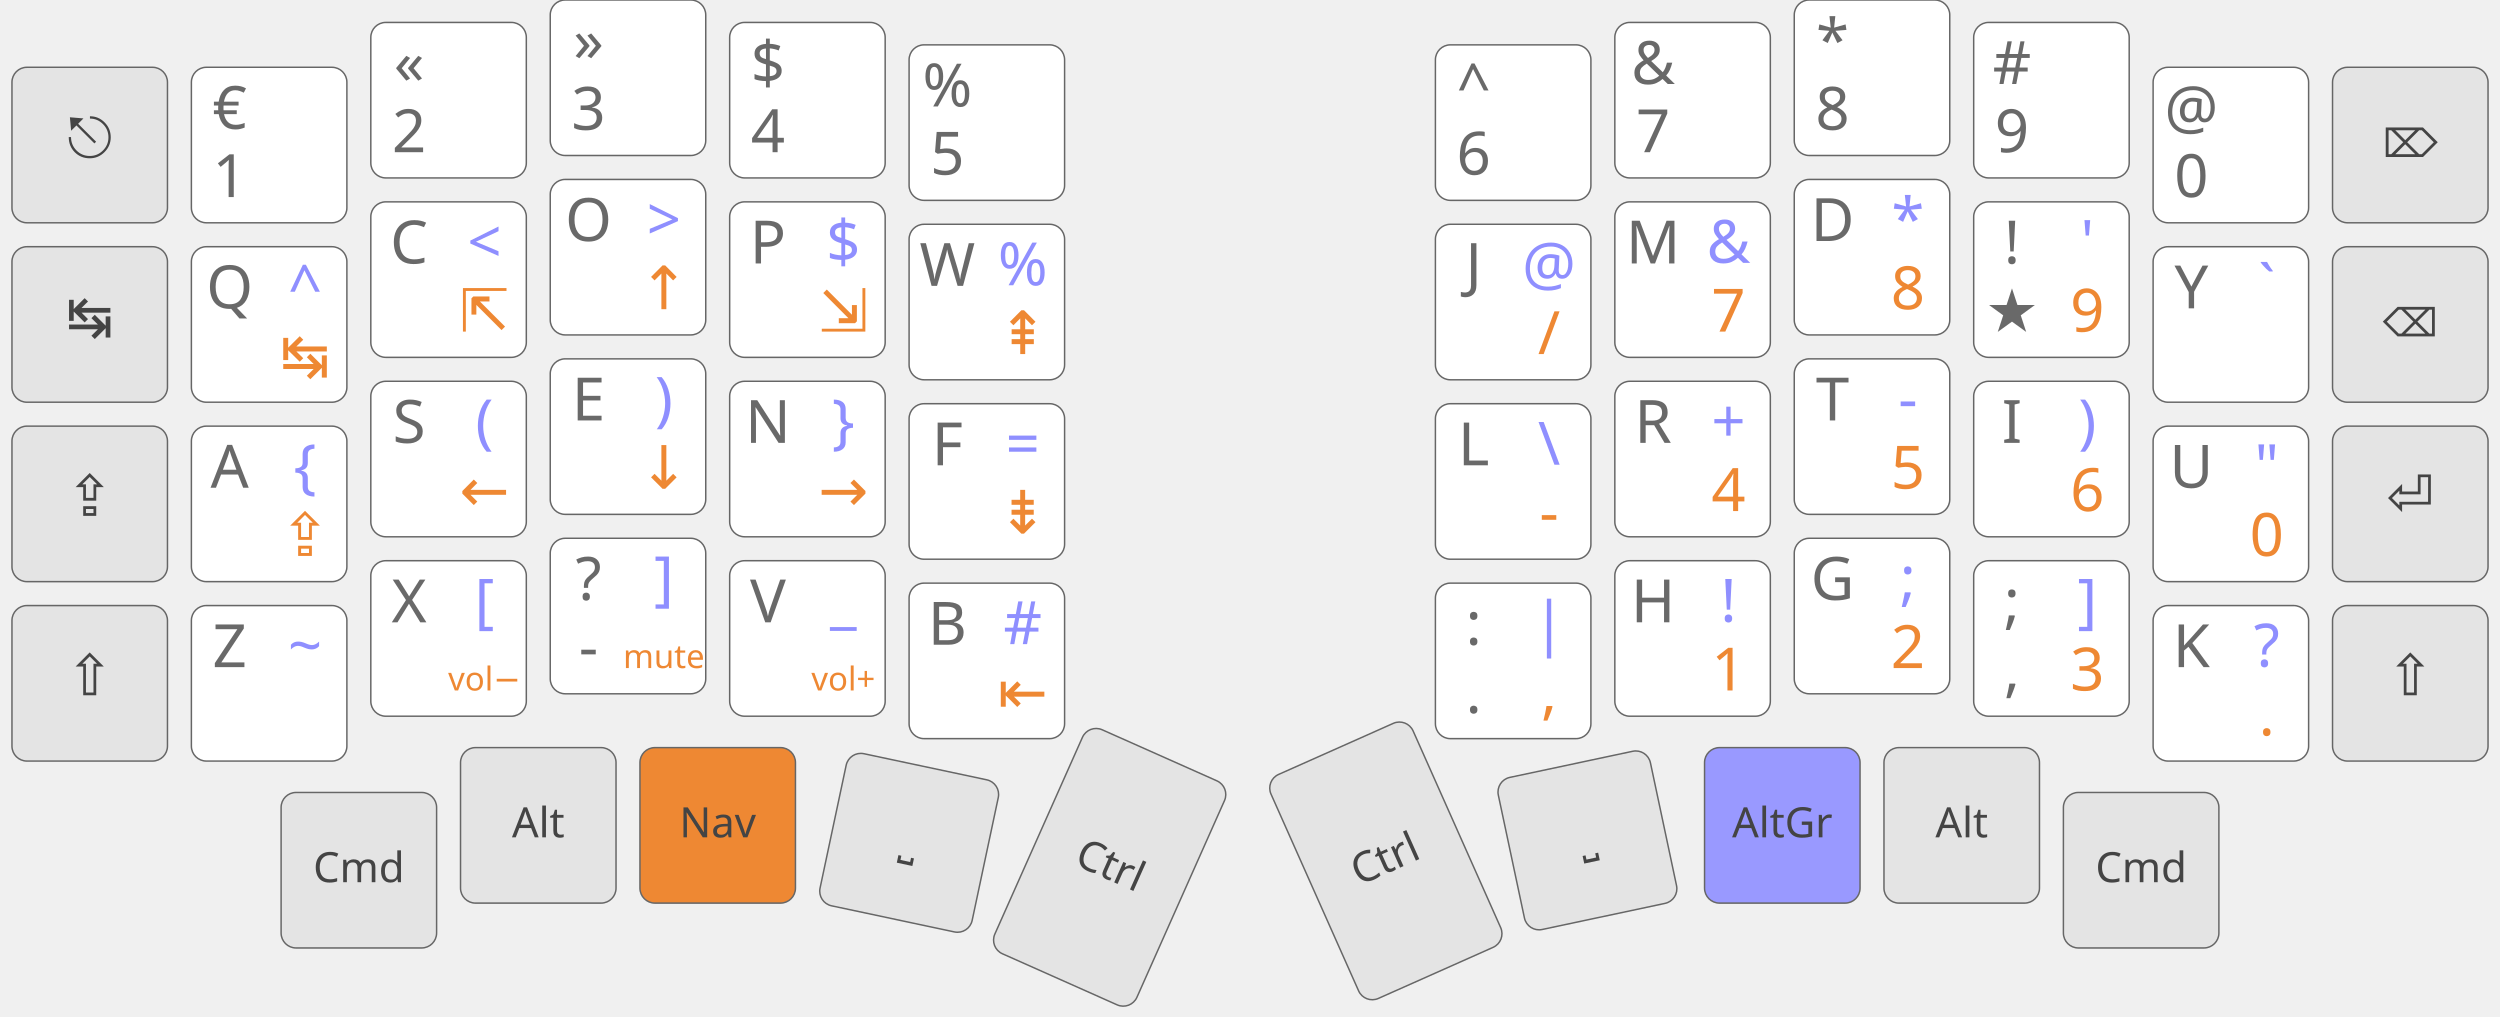
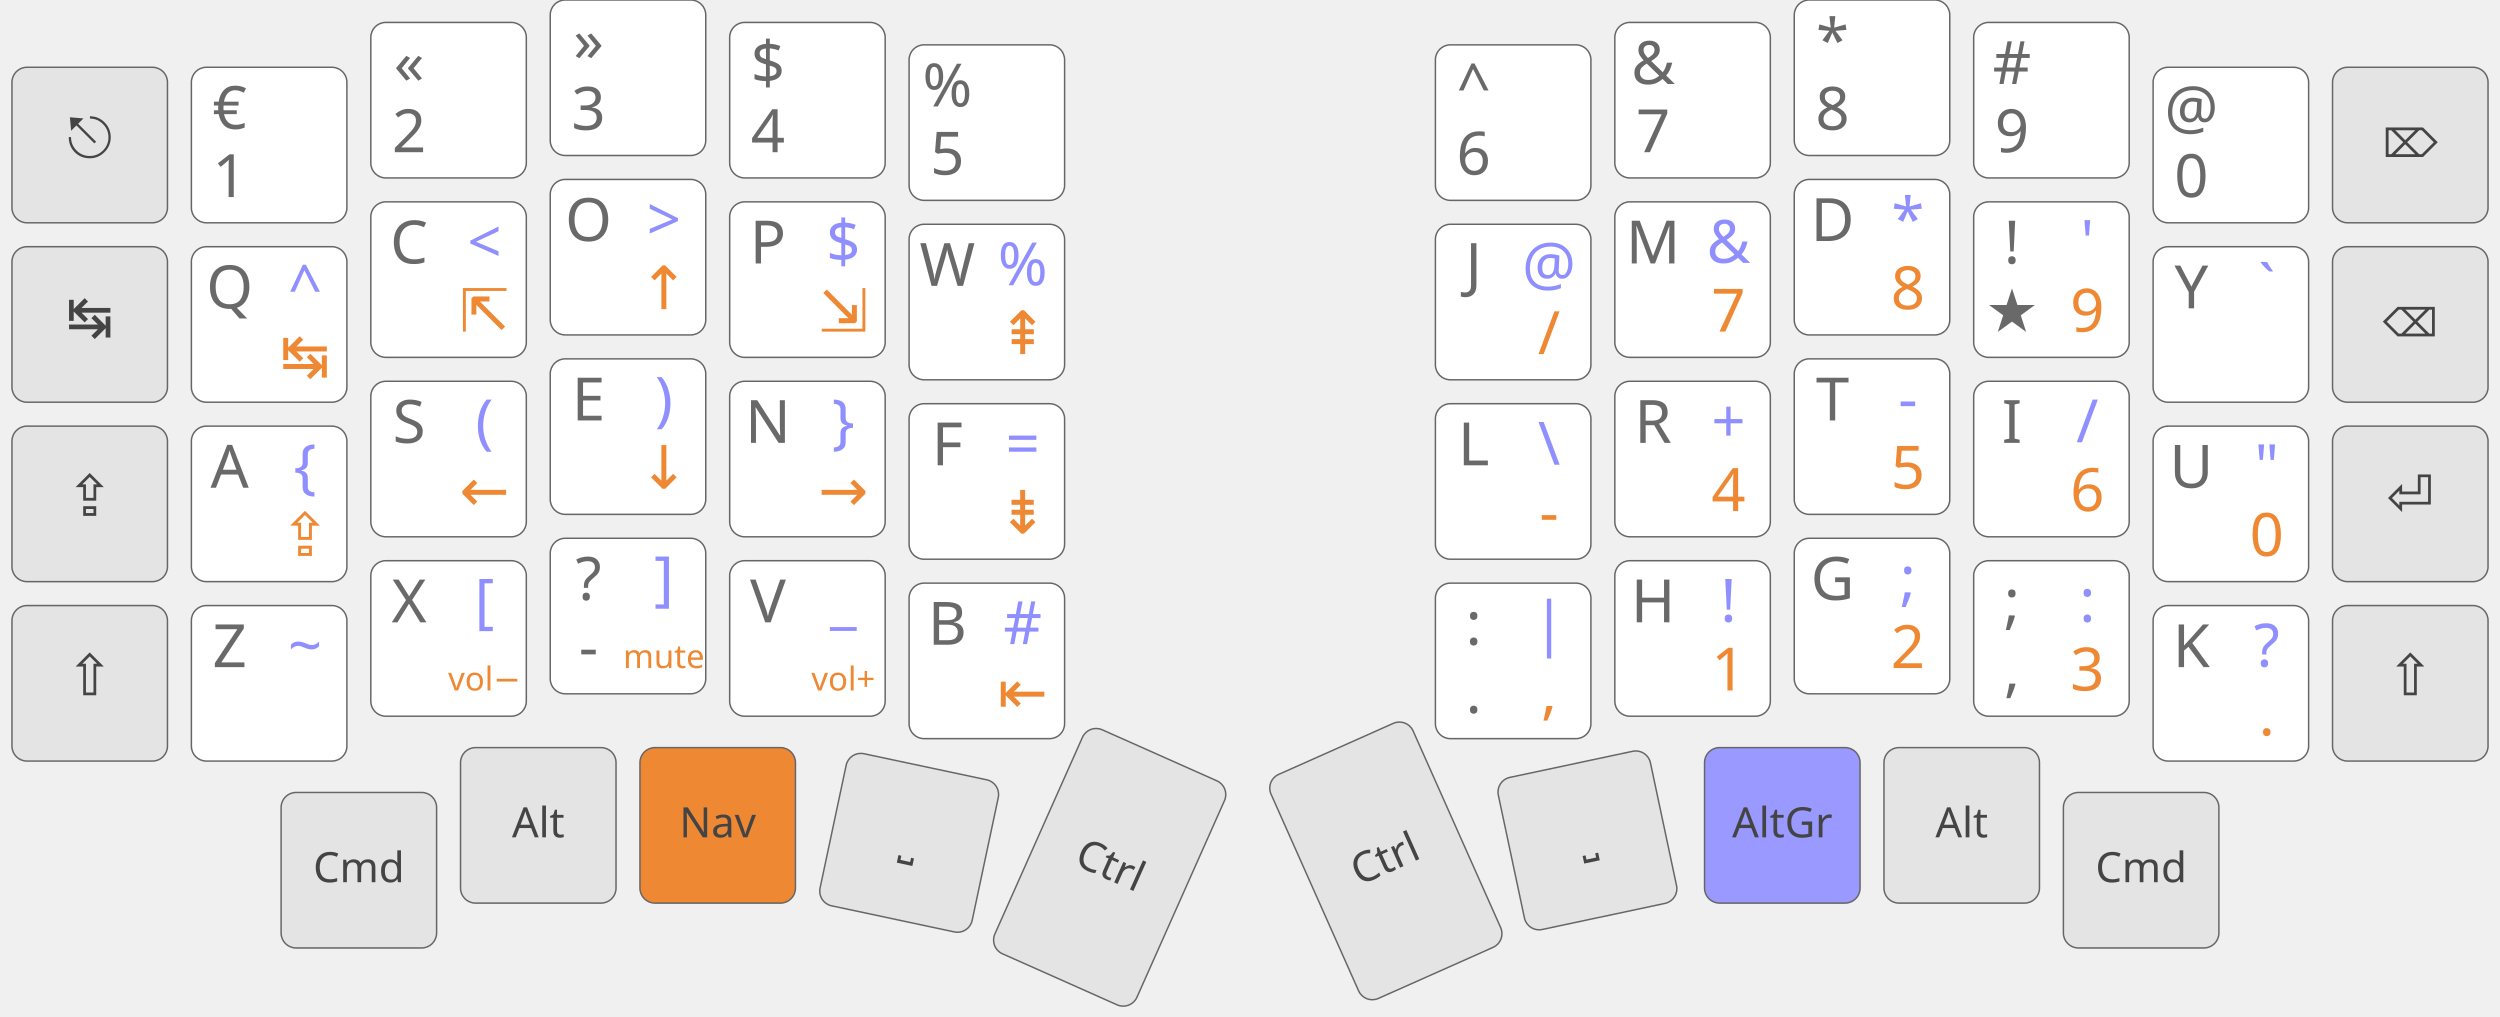
<svg xmlns="http://www.w3.org/2000/svg" viewBox="0 0 836 340">
  <style>
    :root {
      color-scheme: light dark;
    }
    rect, path {
      fill: #f8f8f8;
      fill: #fff;
      stroke: #666;
      stroke-width: .5px;
    }
    text {
      fill: #444;
      font: normal 20px sans-serif;
      text-align: center;
      text-anchor: middle;
    }

    .specialKey rect { fill: #e4e4e4; }
    .specialKey text { font-size: 14px; }
    .text            { font-size: 11px; }

    #left  { transform: translate(  4px, 60px); }
    #right { transform: translate(480px, 60px); }

    /* column stagger */

    .col_L { transform: translate(  0px, 22.5px); }
    .col_1 { transform: translate( 60px, 22.5px); }
    .col_2 { transform: translate(120px,  7.5px); }
    .col_3 { transform: translate(180px,  0.0px); }
    .col_4 { transform: translate(240px,  7.5px); }
    .col_5 { transform: translate(300px, 15.0px); }

    .col_6 { transform: translate(  0px, 15.0px); }
    .col_7 { transform: translate( 60px,  7.5px); }
    .col_8 { transform: translate(120px,  0.0px); }
    .col_9 { transform: translate(180px,  7.5px); }
    .col_0 { transform: translate(240px, 22.5px); }
    .col_R { transform: translate(300px, 22.5px); }

    /* XXX these thumb clusters have been positioned with magic numbers */

    .thb_1 { transform: translate( 90px, 205px); }
    .thb_2 { transform: translate(150px, 190px); }
    .thb_3 { transform: translate(210px, 190px); }
    .thb_4 { transform: translate(280px, 191px); }
    .thb_5 { transform: translate(360px, 182px); }
    .thb_4 g { transform: rotate(12deg); }
    .thb_5 g { transform: rotate(24deg); }

    .thb_0 { transform: translate(210px, 205px); }
    .thb_9 { transform: translate(150px, 190px); }
    .thb_8 { transform: translate( 90px, 190px); }
    .thb_7 { transform: translate( 20px, 201px); }
    .thb_6 { transform: translate(-57px, 201px); }
    .thb_7 g { transform: rotate(-12deg); }
    .thb_6 g { transform: rotate(-24deg); }

    #sym rect { fill: #99f; }
    #nav rect { fill: #e83; }
    .sym { fill: #44f; transform: translate(0, -23px); }
    .nav { fill: #e83; }

    .level1, .level2 { opacity: 0.8; }
    .sym             { opacity: 0.6; }

    @media (prefers-color-scheme: dark) {
      .specialKey rect { fill: #333; }
      rect, path       { fill: #444; }
      text             { fill: #bbb; }
      .sym             { fill: #99f; }
      #sym rect        { fill: #77d; }
      #sym text        { fill: navy; }
      #nav text        { fill: brown;}
    }
  </style>
  <g id="left">
    <g class="col_L specialKey">
      <g transform="translate(0 -60)">
        <rect width="52" height="52" rx="5" ry="5" />
        <text x="26" y="30" style="font-size: 19px;">⎋</text>
      </g>
      <g transform="translate(0 0)">
        <rect width="52" height="52" rx="5" ry="5" />
        <text x="26" y="30" style="font-size: 19px;">↹</text>
      </g>
      <g transform="translate(0 60)">
        <rect width="52" height="52" rx="5" ry="5" />
        <text x="26" y="30" style="font-size: 19px;">⇪</text>
      </g>
      <g transform="translate(0 120)">
        <rect width="52" height="52" rx="5" ry="5" />
        <text x="26" y="30" style="font-size: 19px;">⇧</text>
      </g>
    </g>
    <g class="col_1">
      <g transform="translate(0 -60)">
        <rect width="52" height="52" rx="5" ry="5" />
        <text x="12.8" y="43.4" class="level1">1</text>
        <text x="12.8" y="20.6" class="level2">€</text>
      </g>
      <g transform="translate(0 0)">
        <rect width="52" height="52" rx="5" ry="5" />
        <text x="12.8" y="20.6" class="level2">Q</text>
        <text x="38.0" y="43.4" class="sym">^</text>
        <text x="38.0" y="43.4" class="nav">↹</text>
      </g>
      <g transform="translate(0 60)">
        <rect width="52" height="52" rx="5" ry="5" />
        <text x="12.8" y="20.6" class="level2">A</text>
        <text x="38.0" y="43.4" class="sym">{</text>
        <text x="38.0" y="43.4" class="nav">⇪</text>
      </g>
      <g transform="translate(0 120)">
        <rect width="52" height="52" rx="5" ry="5" />
        <text x="12.8" y="20.6" class="level2">Z</text>
        <text x="38.0" y="43.4" class="sym">~</text>
        <text x="38.0" y="43.4" class="nav" />
      </g>
    </g>
    <g class="col_2">
      <g transform="translate(0 -60)">
        <rect width="52" height="52" rx="5" ry="5" />
        <text x="12.8" y="43.4" class="level1">2</text>
        <text x="12.8" y="20.6" class="level2">«</text>
      </g>
      <g transform="translate(0 0)">
        <rect width="52" height="52" rx="5" ry="5" />
        <text x="12.8" y="20.6" class="level2">C</text>
        <text x="38.0" y="43.4" class="sym">&lt;</text>
        <text x="38.0" y="43.4" class="nav">⇱</text>
      </g>
      <g transform="translate(0 60)">
        <rect width="52" height="52" rx="5" ry="5" />
        <text x="12.8" y="20.6" class="level2">S</text>
        <text x="38.0" y="43.4" class="sym">(</text>
        <text x="38.0" y="43.4" class="nav">←</text>
      </g>
      <g transform="translate(0 120)">
        <rect width="52" height="52" rx="5" ry="5" />
        <text x="12.8" y="20.6" class="level2">X</text>
        <text x="38.0" y="43.4" class="sym">[</text>
        <text x="38.0" y="43.4" class="nav text">vol−</text>
      </g>
    </g>
    <g class="col_3">
      <g transform="translate(0 -60)">
        <rect width="52" height="52" rx="5" ry="5" />
        <text x="12.8" y="43.4" class="level1">3</text>
        <text x="12.8" y="20.6" class="level2">»</text>
      </g>
      <g transform="translate(0 0)">
        <rect width="52" height="52" rx="5" ry="5" />
        <text x="12.8" y="20.6" class="level2">O</text>
        <text x="38.0" y="43.4" class="sym">&gt;</text>
        <text x="38.0" y="43.4" class="nav">↑</text>
      </g>
      <g transform="translate(0 60)">
        <rect width="52" height="52" rx="5" ry="5" />
        <text x="12.8" y="20.6" class="level2">E</text>
        <text x="38.0" y="43.4" class="sym">)</text>
        <text x="38.0" y="43.4" class="nav">↓</text>
      </g>
      <g transform="translate(0 120)">
        <rect width="52" height="52" rx="5" ry="5" />
        <text x="12.8" y="43.4" class="level1">-</text>
        <text x="12.8" y="20.6" class="level2">?</text>
        <text x="38.0" y="43.4" class="sym">]</text>
        <text x="38.0" y="43.4" class="nav text">mute</text>
      </g>
    </g>
    <g class="col_4">
      <g transform="translate(0 -60)">
        <rect width="52" height="52" rx="5" ry="5" />
        <text x="12.8" y="43.4" class="level1">4</text>
        <text x="12.8" y="20.6" class="level2">$</text>
      </g>
      <g transform="translate(0 0)">
        <rect width="52" height="52" rx="5" ry="5" />
        <text x="12.8" y="20.6" class="level2">P</text>
        <text x="38.0" y="43.4" class="sym">$</text>
        <text x="38.0" y="43.4" class="nav">⇲</text>
      </g>
      <g transform="translate(0 60)">
        <rect width="52" height="52" rx="5" ry="5" />
        <text x="12.8" y="20.6" class="level2">N</text>
        <text x="38.0" y="43.4" class="sym">}</text>
        <text x="38.0" y="43.4" class="nav">→</text>
      </g>
      <g transform="translate(0 120)">
        <rect width="52" height="52" rx="5" ry="5" />
        <text x="12.8" y="20.6" class="level2">V</text>
        <text x="38.0" y="43.4" class="sym">_</text>
        <text x="38.0" y="43.4" class="nav text">vol+</text>
      </g>
    </g>
    <g class="col_5">
      <g transform="translate(0 -60)">
        <rect width="52" height="52" rx="5" ry="5" />
        <text x="12.8" y="43.4" class="level1">5</text>
        <text x="12.8" y="20.6" class="level2">%</text>
      </g>
      <g transform="translate(0 0)">
        <rect width="52" height="52" rx="5" ry="5" />
        <text x="12.8" y="20.6" class="level2">W</text>
        <text x="38.0" y="43.4" class="sym">%</text>
        <text x="38.0" y="43.4" class="nav">⇞</text>
      </g>
      <g transform="translate(0 60)">
        <rect width="52" height="52" rx="5" ry="5" />
        <text x="12.8" y="20.6" class="level2">F</text>
        <text x="38.0" y="43.4" class="sym">=</text>
        <text x="38.0" y="43.4" class="nav">⇟</text>
      </g>
      <g transform="translate(0 120)">
        <rect width="52" height="52" rx="5" ry="5" />
        <text x="12.8" y="20.6" class="level2">B</text>
        <text x="38.0" y="43.4" class="sym">#</text>
        <text x="38.0" y="43.4" class="nav">⇤</text>
      </g>
    </g>
    <g class="thb_1 specialKey">
      <g>
        <rect width="52" height="52" rx="5" ry="5" />
        <text x="26" y="30">Cmd</text>
      </g>
    </g>
    <g class="thb_2 specialKey">
      <g>
        <rect width="52" height="52" rx="5" ry="5" />
        <text x="26" y="30">Alt</text>
      </g>
    </g>
    <g class="thb_3 specialKey" id="nav">
      <g>
        <rect width="52" height="52" rx="5" ry="5" />
        <text x="26" y="30">Nav</text>
      </g>
    </g>
    <g class="thb_4 specialKey">
      <g>
        <rect width="52" height="52" rx="5" ry="5" />
        <text x="26" y="30">⎵</text>
      </g>
    </g>
    <g class="thb_5 specialKey">
      <g>
        <rect width="52" height="82" rx="5" ry="5" />
        <text x="26" y="45">Ctrl</text>
      </g>
    </g>
  </g>
  <g id="right">
    <g class="col_6">
      <g transform="translate(0 -60)">
        <rect width="52" height="52" rx="5" ry="5" />
        <text x="12.8" y="43.4" class="level1">6</text>
        <text x="12.8" y="20.6" class="level2">^</text>
      </g>
      <g transform="translate(0 0)">
        <rect width="52" height="52" rx="5" ry="5" />
        <text x="12.8" y="20.6" class="level2">J</text>
        <text x="38.0" y="43.4" class="sym">@</text>
        <text x="38.0" y="43.4" class="nav">/</text>
      </g>
      <g transform="translate(0 60)">
        <rect width="52" height="52" rx="5" ry="5" />
        <text x="12.8" y="20.6" class="level2">L</text>
        <text x="38.0" y="43.4" class="sym">\</text>
        <text x="38.0" y="43.4" class="nav">-</text>
      </g>
      <g transform="translate(0 120)">
        <rect width="52" height="52" rx="5" ry="5" />
        <text x="12.8" y="43.4" class="level1">.</text>
        <text x="12.8" y="20.6" class="level2">:</text>
        <text x="38.0" y="43.4" class="sym">|</text>
        <text x="38.0" y="43.4" class="nav">,</text>
      </g>
    </g>
    <g class="col_7">
      <g transform="translate(0 -60)">
        <rect width="52" height="52" rx="5" ry="5" />
        <text x="12.8" y="43.4" class="level1">7</text>
        <text x="12.8" y="20.6" class="level2">&amp;</text>
      </g>
      <g transform="translate(0 0)">
        <rect width="52" height="52" rx="5" ry="5" />
        <text x="12.8" y="20.6" class="level2">M</text>
        <text x="38.0" y="43.4" class="sym">&amp;</text>
        <text x="38.0" y="43.4" class="nav">7</text>
      </g>
      <g transform="translate(0 60)">
        <rect width="52" height="52" rx="5" ry="5" />
        <text x="12.8" y="20.6" class="level2">R</text>
        <text x="38.0" y="43.4" class="sym">+</text>
        <text x="38.0" y="43.4" class="nav">4</text>
      </g>
      <g transform="translate(0 120)">
        <rect width="52" height="52" rx="5" ry="5" />
        <text x="12.8" y="20.6" class="level2">H</text>
        <text x="38.0" y="43.4" class="sym">!</text>
        <text x="38.0" y="43.4" class="nav">1</text>
      </g>
    </g>
    <g class="col_8">
      <g transform="translate(0 -60)">
        <rect width="52" height="52" rx="5" ry="5" />
        <text x="12.8" y="43.4" class="level1">8</text>
        <text x="12.8" y="20.6" class="level2">*</text>
      </g>
      <g transform="translate(0 0)">
        <rect width="52" height="52" rx="5" ry="5" />
        <text x="12.8" y="20.6" class="level2">D</text>
        <text x="38.0" y="43.4" class="sym">*</text>
        <text x="38.0" y="43.4" class="nav">8</text>
      </g>
      <g transform="translate(0 60)">
        <rect width="52" height="52" rx="5" ry="5" />
        <text x="12.8" y="20.6" class="level2">T</text>
        <text x="38.0" y="43.4" class="sym">-</text>
        <text x="38.0" y="43.4" class="nav">5</text>
      </g>
      <g transform="translate(0 120)">
        <rect width="52" height="52" rx="5" ry="5" />
        <text x="12.8" y="20.6" class="level2">G</text>
        <text x="38.0" y="43.4" class="sym">;</text>
        <text x="38.0" y="43.4" class="nav">2</text>
      </g>
    </g>
    <g class="col_9">
      <g transform="translate(0 -60)">
        <rect width="52" height="52" rx="5" ry="5" />
        <text x="12.8" y="43.4" class="level1">9</text>
        <text x="12.8" y="20.6" class="level2">#</text>
      </g>
      <g transform="translate(0 0)">
        <rect width="52" height="52" rx="5" ry="5" />
        <text x="12.8" y="43.4" class="level1">★</text>
        <text x="12.8" y="20.6" class="level2">!</text>
        <text x="38.0" y="43.4" class="sym">'</text>
        <text x="38.0" y="43.4" class="nav">9</text>
      </g>
      <g transform="translate(0 60)">
        <rect width="52" height="52" rx="5" ry="5" />
        <text x="12.8" y="20.6" class="level2">I</text>
-         <text x="38.0" y="43.4" class="sym">)</text>
+         <text x="38.0" y="43.4" class="sym">/</text>
        <text x="38.0" y="43.4" class="nav">6</text>
      </g>
      <g transform="translate(0 120)">
        <rect width="52" height="52" rx="5" ry="5" />
        <text x="12.8" y="43.4" class="level1">,</text>
        <text x="12.8" y="20.6" class="level2">;</text>
-         <text x="38.0" y="43.4" class="sym">]</text>
+         <text x="38.0" y="43.4" class="sym">:</text>
        <text x="38.0" y="43.4" class="nav">3</text>
      </g>
    </g>
    <g class="col_0">
      <g transform="translate(0 -60)">
        <rect width="52" height="52" rx="5" ry="5" />
        <text x="12.8" y="43.4" class="level1">0</text>
        <text x="12.8" y="20.6" class="level2">@</text>
      </g>
      <g transform="translate(0 0)">
        <rect width="52" height="52" rx="5" ry="5" />
        <text x="12.8" y="20.6" class="level2">Y</text>
        <text x="38.0" y="43.4" class="sym">`</text>
        <text x="38.0" y="43.4" class="nav" />
      </g>
      <g transform="translate(0 60)">
        <rect width="52" height="52" rx="5" ry="5" />
        <text x="12.8" y="20.6" class="level2">U</text>
        <text x="38.0" y="43.4" class="sym">"</text>
        <text x="38.0" y="43.4" class="nav">0</text>
      </g>
      <g transform="translate(0 120)">
        <rect width="52" height="52" rx="5" ry="5" />
        <text x="12.8" y="20.6" class="level2">K</text>
        <text x="38.0" y="43.4" class="sym">?</text>
        <text x="38.0" y="43.4" class="nav">.</text>
      </g>
    </g>
    <g class="col_R specialKey">
      <g transform="translate(0 -60)">
        <rect width="52" height="52" rx="5" ry="5" />
        <text x="26" y="30" style="font-size: 13px;">⌦</text>
      </g>
      <g transform="translate(0 0)">
        <rect width="52" height="52" rx="5" ry="5" />
        <text x="26" y="30" style="font-size: 13px;">⌫</text>
      </g>
      <g transform="translate(0 60)">
        <rect width="52" height="52" rx="5" ry="5" />
        <text x="26" y="30" style="font-size: 19px;">⏎</text>
      </g>
      <g transform="translate(0 120)">
        <rect width="52" height="52" rx="5" ry="5" />
        <text x="26" y="30" style="font-size: 19px;">⇧</text>
      </g>
    </g>
    <g class="thb_6 specialKey">
      <g>
        <rect width="52" height="82" rx="5" ry="5" />
        <text x="26" y="45">Ctrl</text>
      </g>
    </g>
    <g class="thb_7 specialKey">
      <g>
        <rect width="52" height="52" rx="5" ry="5" />
        <text x="26" y="30">⎵</text>
      </g>
    </g>
    <g class="thb_8 specialKey" id="sym">
      <g>
        <rect width="52" height="52" rx="5" ry="5" />
        <text x="26" y="30">AltGr</text>
      </g>
    </g>
    <g class="thb_9 specialKey">
      <g>
        <rect width="52" height="52" rx="5" ry="5" />
        <text x="26" y="30">Alt</text>
      </g>
    </g>
    <g class="thb_0 specialKey">
      <g>
        <rect width="52" height="52" rx="5" ry="5" />
        <text x="26" y="30">Cmd</text>
      </g>
    </g>
  </g>
</svg>
